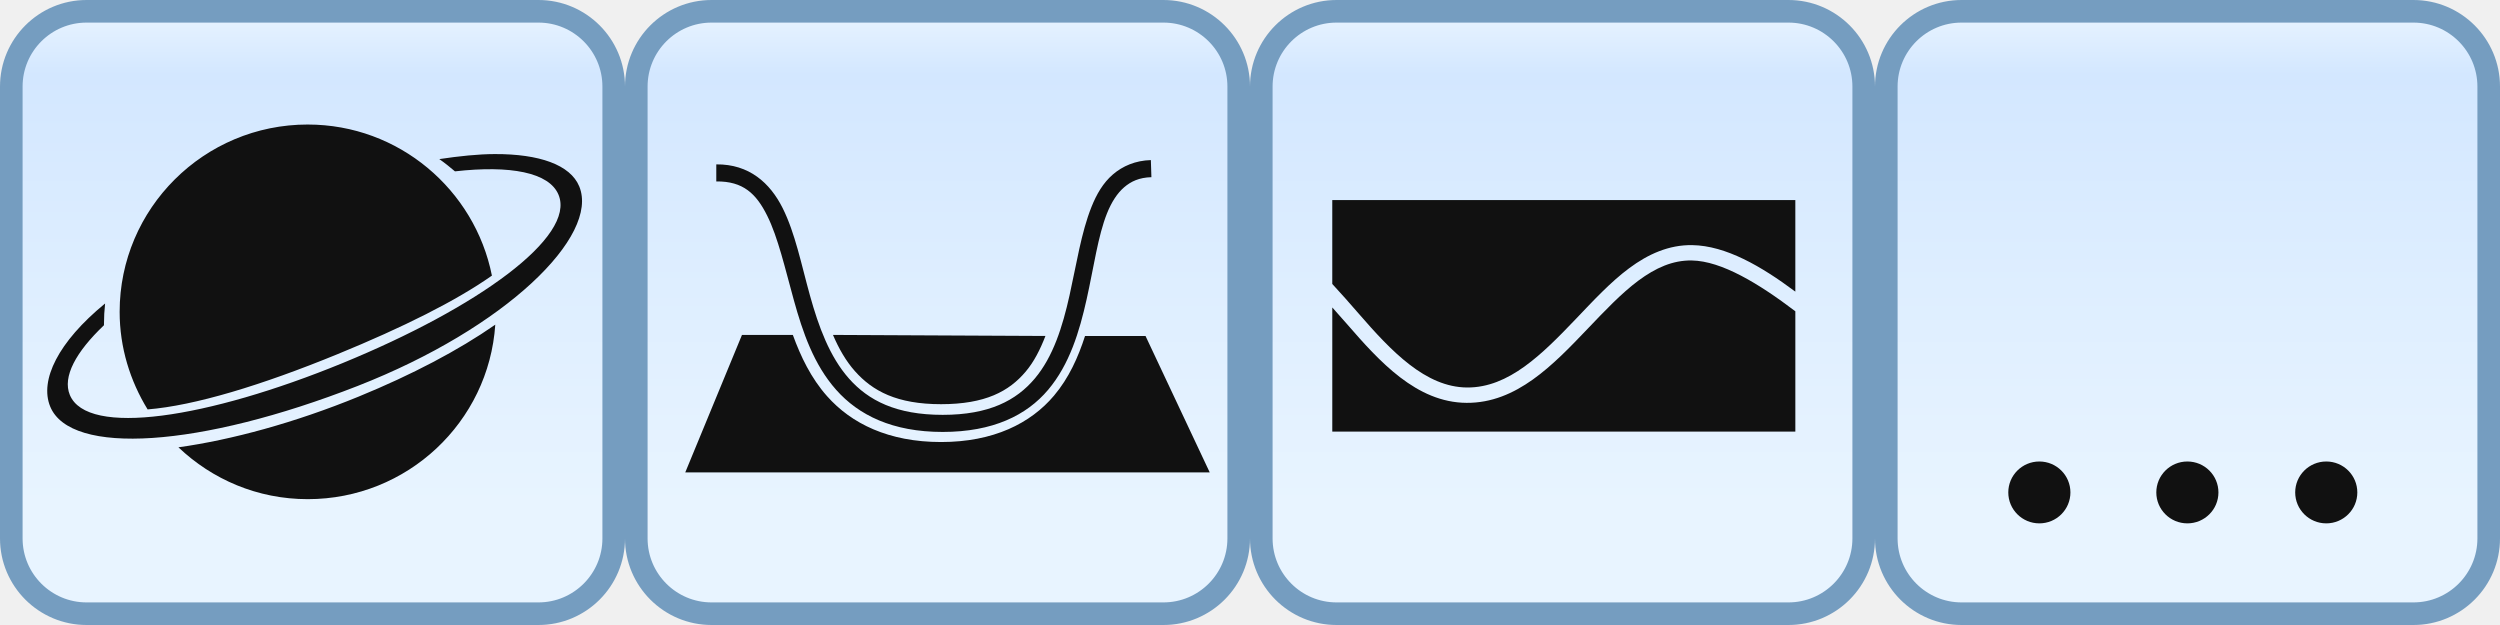
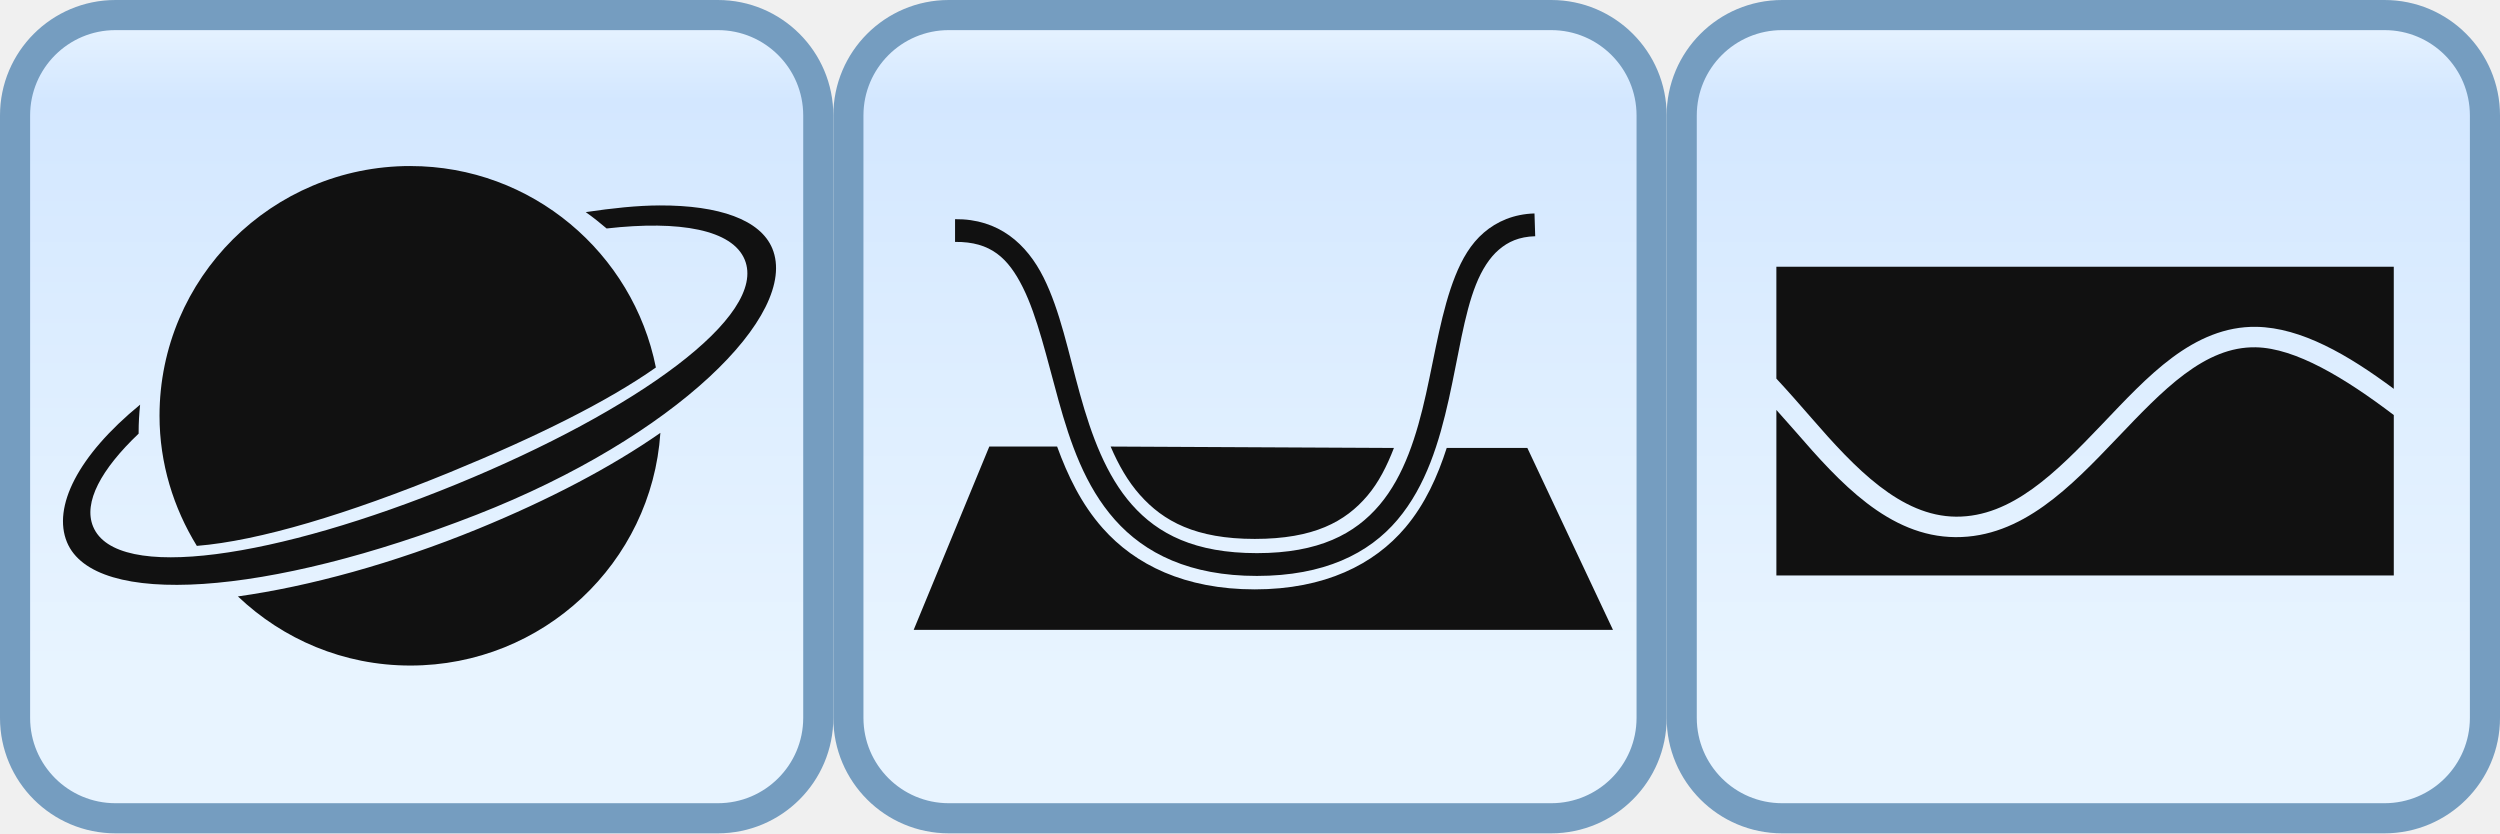
- <svg xmlns="http://www.w3.org/2000/svg" xmlns:xlink="http://www.w3.org/1999/xlink" class="cesium-lighter" height="64" width="256" version="1.1" viewBox="0 0 256 64" id="svg2">
+ <svg xmlns="http://www.w3.org/2000/svg" xmlns:xlink="http://www.w3.org/1999/xlink" class="cesium-lighter" height="64" width="192" version="1.1" viewBox="0 0 192 64" id="svg2">
  <style type="text/css" id="style6">
.cesium-sceneModePicker-rectButton {
    cursor: pointer;
    -moz-user-select: none;
    -webkit-user-select: none;
    user-select: none;
}
.cesium-sceneModePicker-rectButton .cesium-sceneModePicker-buttonGlow {
    fill: #fff;
    stroke: none;
    filter: url(#sceneMode_blurred);
    display: none;
}
.cesium-sceneModePicker-rectButton:hover .cesium-sceneModePicker-buttonGlow {
    display: block;
}
.cesium-sceneModePicker-rectButton .cesium-sceneModePicker-buttonPath {
    fill: #edffff;
}
.cesium-sceneModePicker-rectButton .cesium-sceneModePicker-buttonMain {
    fill: url(#sceneMode_buttonNormal);
    stroke: #444;
    stroke-width: 1.2;
}
.cesium-sceneModePicker-rectButton:hover .cesium-sceneModePicker-buttonMain {
    fill: url(#sceneMode_buttonHovered);
    stroke: #AEF;
}
.cesium-sceneModePicker-rectButton:active .cesium-sceneModePicker-buttonMain {
    fill: #ABD6FF;
}
.cesium-sceneModePicker-buttonDisabled {
    -moz-user-select: none;
    -webkit-user-select: none;
    user-select: none;
}
.cesium-sceneModePicker-buttonDisabled .cesium-sceneModePicker-buttonMain {
    fill: url(#sceneMode_buttonDisabled);
    stroke: #555;
}
.cesium-sceneModePicker-buttonDisabled .cesium-sceneModePicker-buttonPath {
    fill: #818181;
}
.cesium-sceneModePicker-buttonDisabled .cesium-sceneModePicker-buttonGlow {
    display: none;
}
.cesium-sceneModePicker-buttonToggled .cesium-sceneModePicker-buttonGlow {
    display: block;
    fill: #2E2;
}
.cesium-sceneModePicker-buttonToggled .cesium-sceneModePicker-buttonMain {
    stroke: #2E2;
}
.cesium-sceneModePicker-buttonToggled:hover .cesium-sceneModePicker-buttonGlow {
    fill: #fff;
}
.cesium-sceneModePicker-buttonToggled:hover .cesium-sceneModePicker-buttonMain {
    stroke: #2E2;
}
</style>
-   <g class="cesium-animation-rectButton" transform="matrix(1.927714,0,0,1.927709,193.1566,1.156628)" id="g8">
-     <rect display="none" rx="2" ry="2" class="cesium-animation-buttonGlow" width="32" y="0" x="0" height="32" id="rect10" style="fill:#ffffff;display:none;filter:url(#animation_blurred-7)" />
-     <rect rx="4" ry="4" class="cesium-animation-buttonMain" width="32" y="0" x="0" height="32" id="rect12" style="fill:url(#linearGradient3211-0);stroke:#759dc0;stroke-width:1.2" />
-     <use xlink:href="#animation_pathPlay" width="169" y="0" x="0" height="112" class="cesium-animation-buttonPath" id="use14" style="fill:#111111" />
-   </g>
  <g class="cesium-animation-rectButton" transform="matrix(1.927728,0,0,1.927697,129.1564,1.156776)" id="g18">
    <rect display="none" rx="2" ry="2" class="cesium-animation-buttonGlow" width="32" y="0" x="0" height="32" id="rect20" style="fill:#ffffff;display:none;filter:url(#animation_blurred)" />
    <rect rx="4" ry="4" class="cesium-animation-buttonMain" width="32" y="0" x="0" height="32" id="rect22" style="fill:url(#linearGradient3211);stroke:#759dc0;stroke-width:1.2" />
    <use xlink:href="#animation_pathPlay" width="169" y="0" x="0" height="112" class="cesium-animation-buttonPath" id="use24" style="fill:#111111" />
  </g>
  <g class="cesium-animation-rectButton" transform="matrix(1.927725,0,0,1.927699,65.15639,1.156773)" id="g28">
    <rect display="none" rx="2" ry="2" class="cesium-animation-buttonGlow" width="32" y="0" x="0" height="32" id="rect30" style="fill:#ffffff;display:none;filter:url(#animation_blurred)" />
    <rect rx="4" ry="4" class="cesium-animation-buttonMain" width="32" y="0" x="0" height="32" id="rect32" style="fill:url(#linearGradient3098);stroke:#759dc0;stroke-width:1.2" />
    <use xlink:href="#animation_pathPause" width="169" y="0" x="0" height="112" class="cesium-animation-buttonPath" id="use34" style="fill:#111111" />
  </g>
  <g class="cesium-animation-rectButton" transform="matrix(1.927725,0,0,1.927699,1.15661,1.156773)" id="g38">
    <rect display="none" rx="2" ry="2" class="cesium-animation-buttonGlow" width="32" y="0" x="0" height="32" id="rect40" style="fill:#ffffff;display:none;filter:url(#animation_blurred)" />
    <rect rx="4" ry="4" class="cesium-animation-buttonMain" width="32" y="0" x="0" height="32" id="rect42" style="fill:url(#linearGradient3096);stroke:#759dc0;stroke-width:1.2" />
    <use xlink:href="#animation_pathPlayReverse" width="169" y="0" x="0" height="112" class="cesium-animation-buttonPath" id="use44" style="fill:#111111" />
  </g>
  <rect transform="matrix(0.845,0,0,0.8484848,37.18,36)" display="none" rx="2" ry="2" height="32" width="32" y="0" x="0" class="cesium-sceneModePicker-buttonGlow" id="rect48" style="fill:#ffffff;display:none;filter:url(#sceneMode_blurred)" />
  <rect transform="matrix(0.845,0,0,0.8484848,104.78,36)" display="none" rx="2" ry="2" height="32" width="32" y="0" x="0" class="cesium-sceneModePicker-buttonGlow" id="rect50" style="fill:#ffffff;display:none;filter:url(#sceneMode_blurred)" />
  <rect transform="matrix(0.845,0,0,0.8484848,70.98,36)" display="none" rx="2" ry="2" height="32" width="32" y="0" x="0" class="cesium-sceneModePicker-buttonGlow" id="rect52" style="fill:#ffffff;display:none;filter:url(#sceneMode_blurred)" />
  <defs id="defs54">
    <linearGradient id="sceneMode_buttonNormal" x2="0.5" x1="0.5" y2="1">
      <stop stop-color="#747577" offset="0" id="stop57" />
      <stop stop-color="#394452" offset="0.12" id="stop59" />
      <stop stop-color="#2D3237" offset="0.46" id="stop61" />
      <stop stop-color="#353535" offset="0.81" id="stop63" />
    </linearGradient>
    <linearGradient id="sceneMode_buttonHovered" x2="0.5" x1="0.5" y2="1">
      <stop stop-color="#89B4CF" offset="0" id="stop66" />
      <stop stop-color="#5494C1" offset="0.12" id="stop68" />
      <stop stop-color="#4C8EB8" offset="0.46" id="stop70" />
      <stop stop-color="#5492B7" offset="0.81" id="stop72" />
    </linearGradient>
    <linearGradient id="sceneMode_buttonDisabled" x2="0.5" x1="0.5" y2="1">
      <stop stop-color="#696969" offset="0" id="stop75" />
      <stop stop-color="#333" offset="0.75" id="stop77" />
    </linearGradient>
    <filter id="sceneMode_blurred" height="2" width="2" y="-0.5" x="-0.5" color-interpolation-filters="sRGB">
      <feGaussianBlur stdDeviation="4" in="SourceGraphic" id="feGaussianBlur80" />
    </filter>
    <filter id="animation_blurred" height="2" width="2" y="-0.5" x="-0.5" color-interpolation-filters="sRGB">
      <feGaussianBlur stdDeviation="4" in="SourceGraphic" id="feGaussianBlur83" />
    </filter>
    <linearGradient id="linearGradient3211" y2="32.6" xlink:href="#animation_buttonNormal" gradientUnits="userSpaceOnUse" x2="16" y1="-0.6" x1="16" />
    <linearGradient id="animation_buttonNormal" x2="0.5" x1="0.5" y2="1">
      <stop stop-color="#ECF6FF" offset="0" id="stop87" />
      <stop stop-color="#D3E7FF" offset="0.12" id="stop89" />
      <stop stop-color="#DEEEFF" offset="0.46" id="stop91" />
      <stop stop-color="#E8F4FF" offset="0.81" id="stop93" />
    </linearGradient>
    <filter id="animation_blurred-7" height="2" width="2" y="-0.5" x="-0.5" color-interpolation-filters="sRGB">
      <feGaussianBlur stdDeviation="4" in="SourceGraphic" id="feGaussianBlur96" />
    </filter>
    <linearGradient id="linearGradient3211-0" y2="32.6" gradientUnits="userSpaceOnUse" x2="16" y1="-0.6" x1="16">
      <stop stop-color="#ECF6FF" offset="0" id="stop99" />
      <stop stop-color="#D3E7FF" offset="0.12" id="stop101" />
      <stop stop-color="#DEEEFF" offset="0.46" id="stop103" />
      <stop stop-color="#E8F4FF" offset="0.81" id="stop105" />
    </linearGradient>
    <linearGradient xlink:href="#animation_buttonNormal" id="linearGradient3096" gradientUnits="userSpaceOnUse" x1="16" y1="-0.6" x2="16" y2="32.6" />
    <linearGradient xlink:href="#animation_buttonNormal" id="linearGradient3098" gradientUnits="userSpaceOnUse" x1="16" y1="-0.6" x2="16" y2="32.6" />
  </defs>
  <path d="m 31.512,12.751 c -10.628,0 -19.261,8.598 -19.261,19.182 0,3.661 1.078,7.081 2.866,9.991 4.781,-0.385 11.622,-2.452 19.433,-5.652 6.72,-2.753 12.16,-5.47 15.822,-8.049 -1.751,-8.788 -9.521,-15.471 -18.86,-15.471 z m 19.147,3.026 c -1.704,0.005 -3.635,0.209 -5.675,0.514 0.555,0.388 1.091,0.82 1.605,1.256 5.64,-0.64 9.656,0.099 10.605,2.398 1.785,4.32 -8.3,11.576 -22.127,17.241 C 21.239,42.85 8.934,44.76 7.15,40.439 6.385,38.588 7.761,36.05 10.647,33.303 c -2.19e-4,-0.038 0,-0.076 0,-0.114 0,-0.72 0.041,-1.411 0.115,-2.112 C 5.95,35.015 4.032,38.948 5.143,41.638 7.235,46.701 20.484,45.831 36.614,39.526 51.829,33.579 61.406,24.151 59.315,19.088 58.4,16.873 55.228,15.763 50.659,15.777 z m 0.057,17.469 c -3.759,2.619 -8.541,5.133 -13.987,7.364 -6.522,2.672 -13.021,4.435 -18.458,5.195 3.454,3.282 8.091,5.309 13.242,5.309 10.191,0 18.536,-7.888 19.204,-17.869 z" id="path107" style="fill:#111111" />
  <path d="m 136.425,20.487 0,8.59 c 0.905,0.975 1.8,1.993 2.711,3.043 3.33,3.839 6.836,7.531 11.09,7.56 4.274,0.029 7.686,-3.401 11.189,-7.069 1.752,-1.834 3.503,-3.729 5.422,-5.154 1.919,-1.425 4.055,-2.398 6.457,-2.356 3.438,0.06 7.045,2.149 10.548,4.762 v -9.376 h -47.418 z m 36.821,6.185 c -1.951,-0.034 -3.714,0.757 -5.471,2.062 -1.757,1.305 -3.469,3.12 -5.225,4.958 -3.511,3.676 -7.263,7.594 -12.372,7.56 -5.129,-0.035 -8.917,-4.23 -12.273,-8.099 -0.502,-0.578 -0.995,-1.114 -1.479,-1.669 V 44.197 H 183.843 V 31.876 c -3.761,-2.856 -7.56,-5.15 -10.597,-5.203 z" id="path109" style="fill:#111111;fill-rule:nonzero" />
  <path d="m 117.848,16.393 c -1.583,0.045 -2.889,0.611 -3.891,1.474 -1.002,0.862 -1.669,2.019 -2.192,3.329 -1.047,2.62 -1.535,5.864 -2.247,9.06 -0.712,3.196 -1.675,6.281 -3.562,8.514 -1.887,2.234 -4.663,3.711 -9.426,3.711 -4.762,6.38e-4 -7.601,-1.47 -9.59,-3.711 -1.989,-2.242 -3.118,-5.336 -4.001,-8.514 -0.883,-3.174 -1.513,-6.384 -2.795,-8.947 -1.282,-2.563 -3.424,-4.514 -6.796,-4.476 v 1.746 c 2.755,-0.032 4.09,1.259 5.206,3.493 1.117,2.234 1.837,5.424 2.74,8.678 0.903,3.254 2.03,6.578 4.33,9.169 2.299,2.591 5.761,4.312 10.906,4.312 5.144,-6.6e-4 8.593,-1.704 10.796,-4.312 2.203,-2.607 3.214,-5.993 3.946,-9.278 0.732,-3.285 1.163,-6.486 2.083,-8.787 0.46,-1.151 1.047,-2.066 1.754,-2.674 0.707,-0.608 1.549,-1.002 2.795,-1.037 l -0.055,-1.746 z m -41.869,17.901 -5.809,14.081 53.707,0 -6.576,-13.972 -6.193,0 c -0.697,2.16 -1.644,4.297 -3.179,6.113 -2.393,2.832 -6.19,4.747 -11.563,4.748 -5.374,7.27e-4 -9.188,-1.893 -11.673,-4.694 -1.655,-1.865 -2.696,-4.055 -3.507,-6.276 h -5.206 z m 9.317,0 c 0.607,1.417 1.322,2.669 2.247,3.711 1.803,2.032 4.29,3.384 8.823,3.384 4.534,-5.9e-4 6.961,-1.32 8.659,-3.329 0.859,-1.016 1.489,-2.262 2.028,-3.657 L 85.296,34.295 z" id="path111" style="fill:#111111;fill-rule:nonzero" />
-   <path d="m 212.011,50.425 a 3.181,3.168 0 1 1 -6.362,0 3.181,3.168 0 1 1 6.362,0 z" id="path113" style="fill:#111111;fill-rule:nonzero" />
-   <path d="m 227.168,50.425 a 3.181,3.168 0 1 1 -6.362,0 3.181,3.168 0 1 1 6.362,0 z" id="path115" style="fill:#111111;fill-rule:nonzero" />
-   <path d="m 241.39,50.425 a 3.181,3.168 0 1 1 -6.362,0 3.181,3.168 0 1 1 6.362,0 z" id="path117" style="fill:#111111;fill-rule:nonzero" />
</svg>
